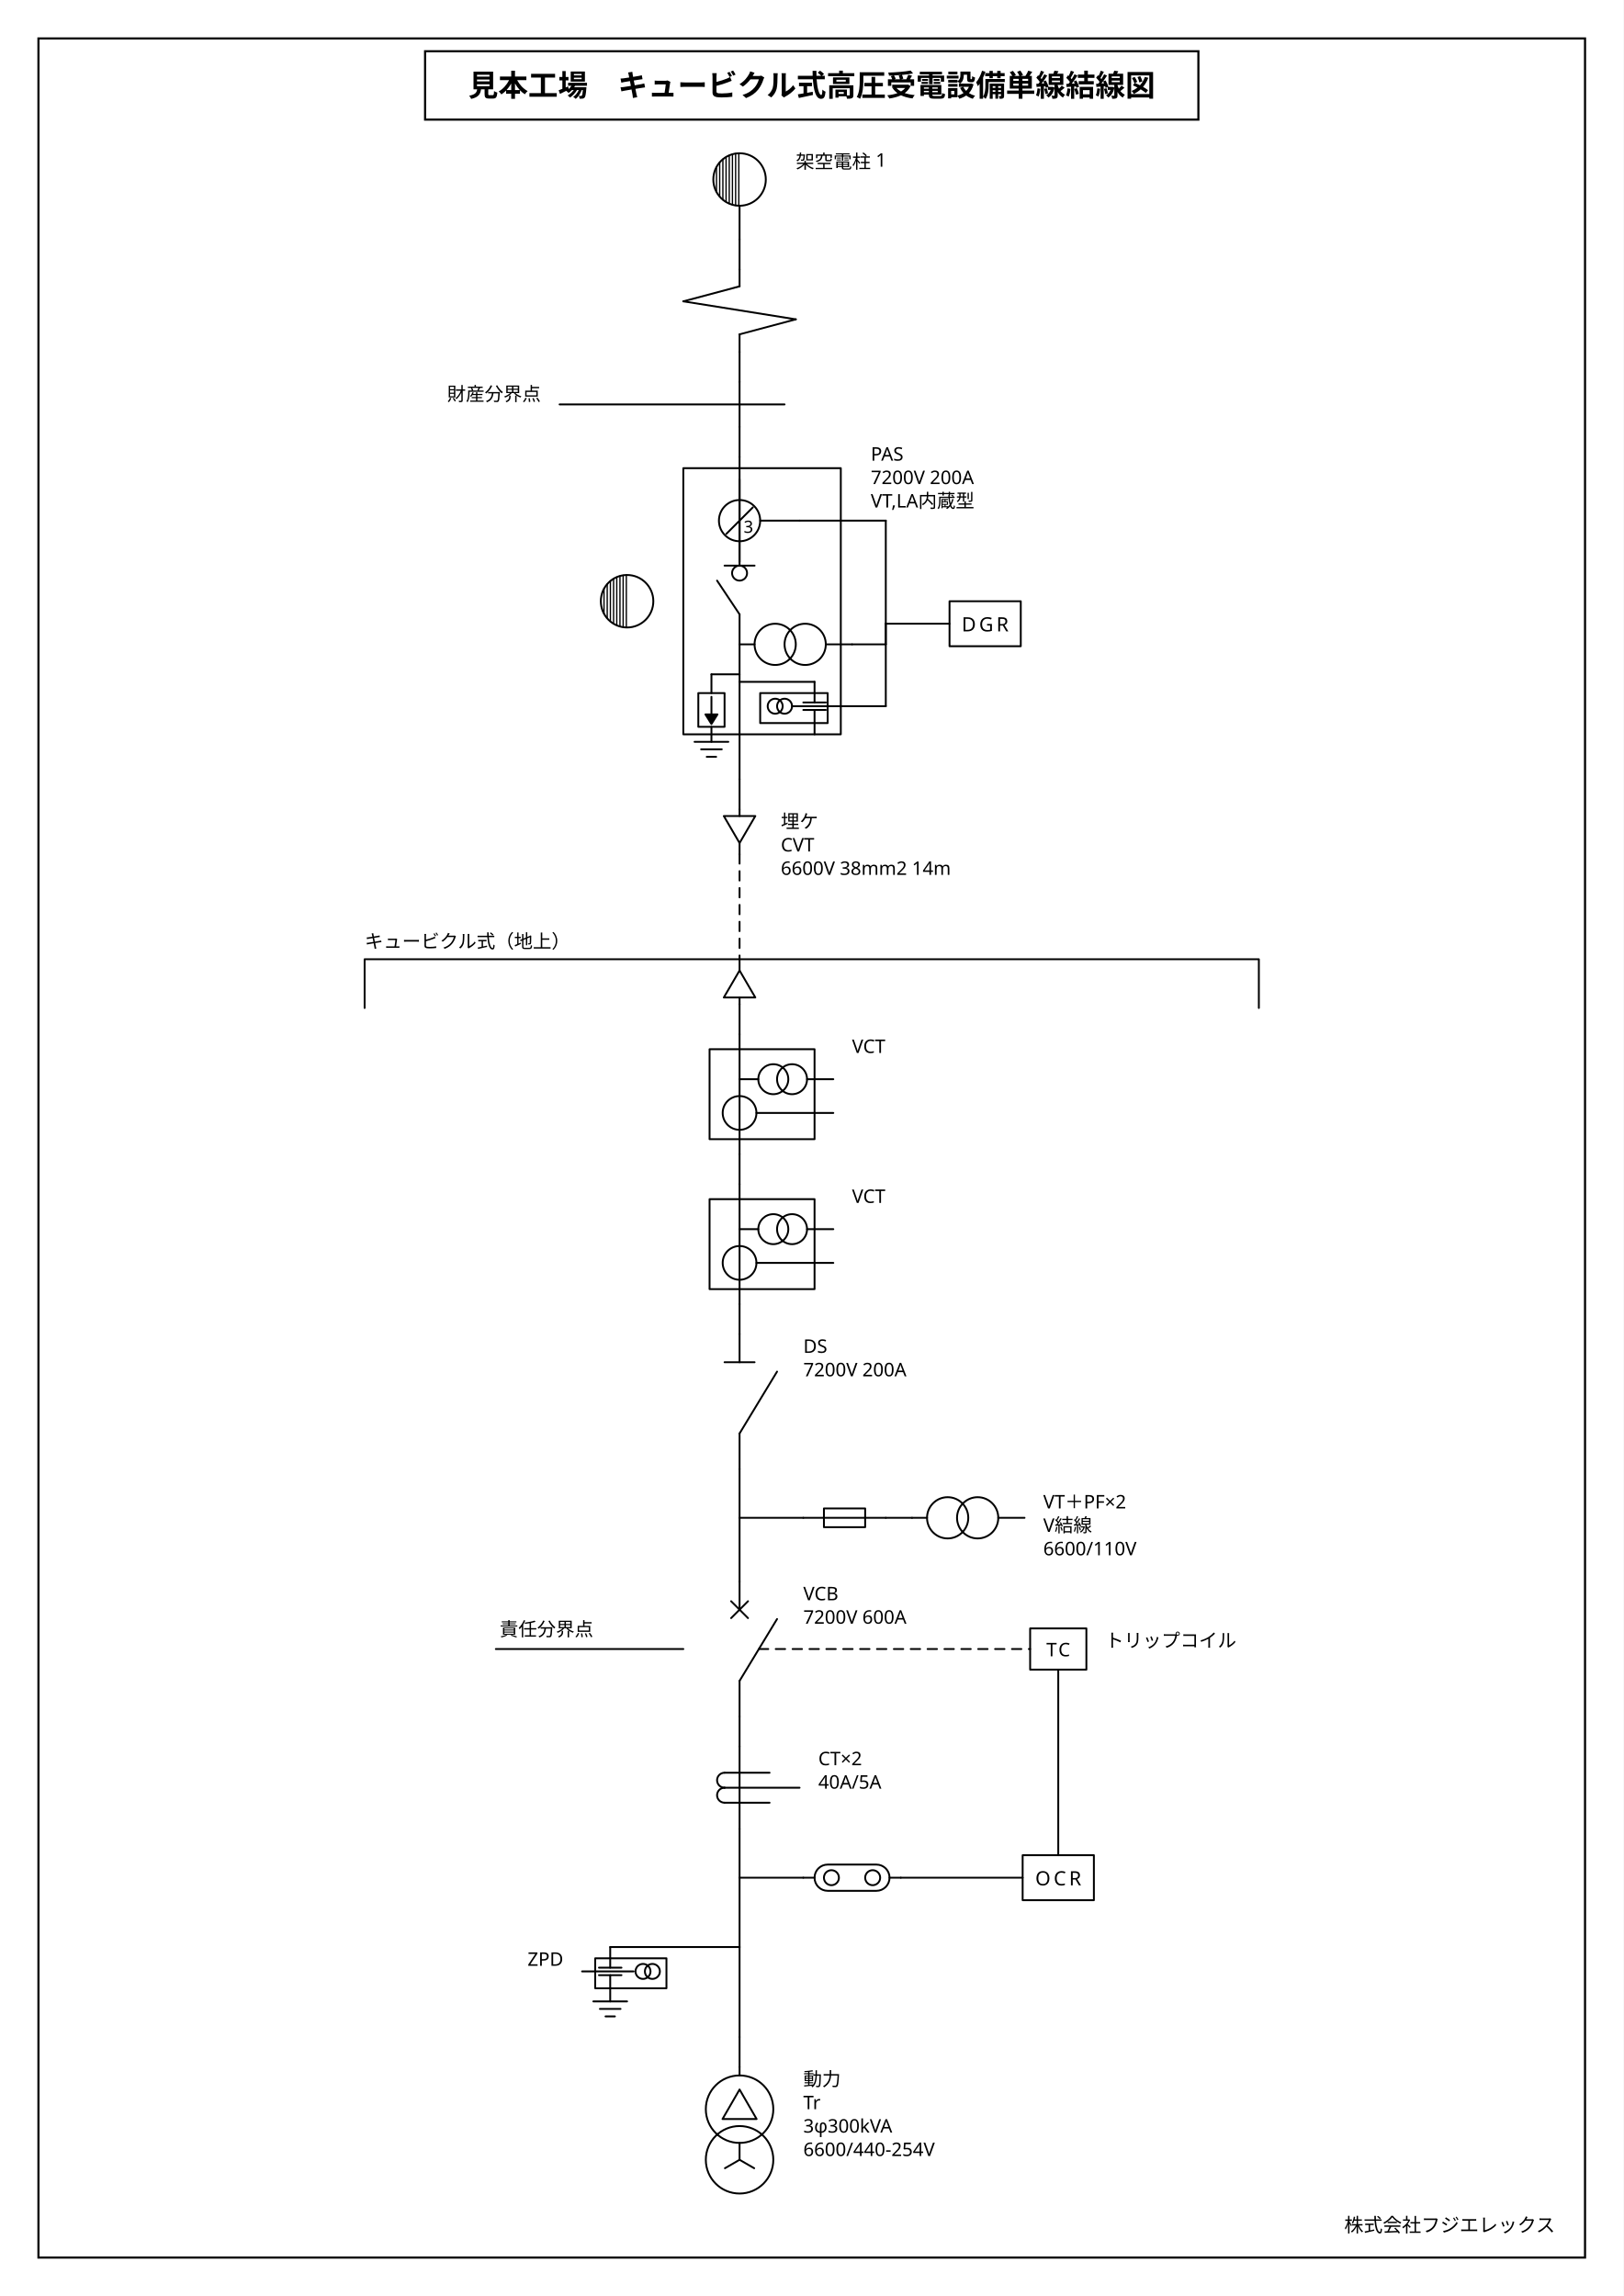
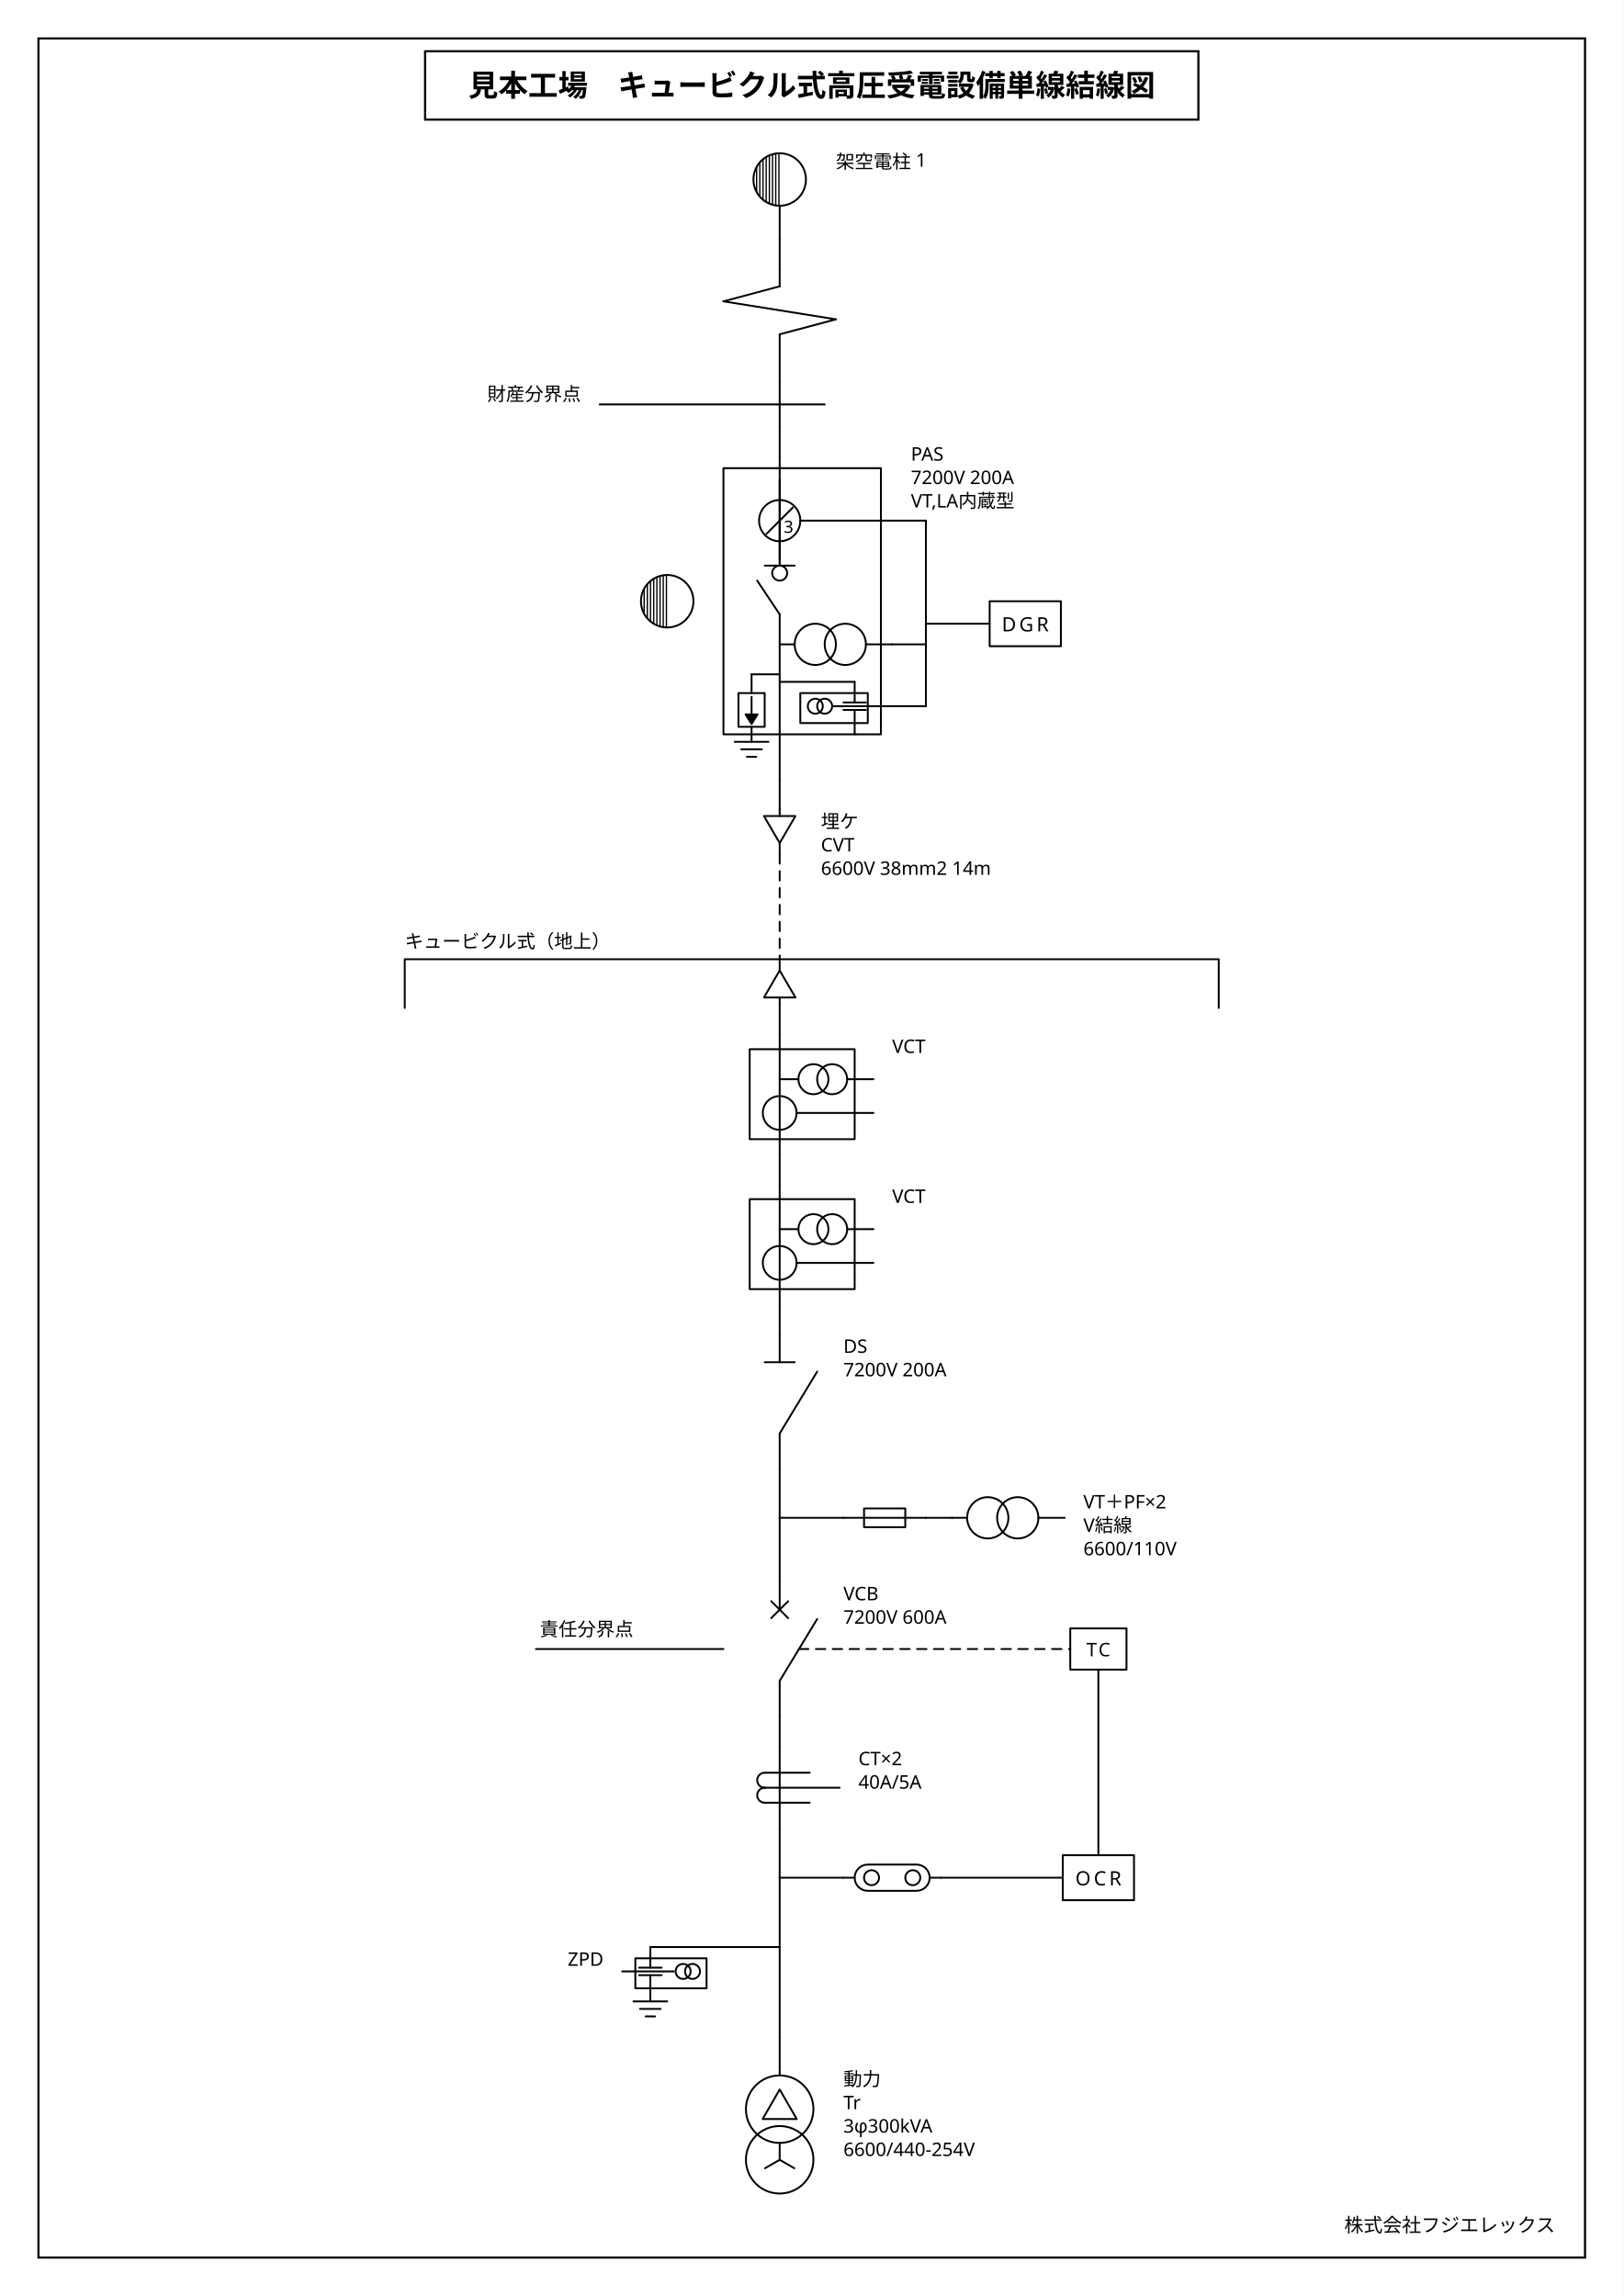
<svg xmlns="http://www.w3.org/2000/svg" viewBox="0 0 760 1075" width="760" height="1075">
  <rect x="0" y="0" width="760" height="1075" fill="#fff" />
  <g stroke="#000" fill="none">
    <rect x="18" y="18" width="724" height="1039" stroke-width="1" />
    <rect x="199" y="24" width="362" height="32" stroke-width="1" />
  </g>
  <text x="380" y="45" font-size="14" font-weight="700" text-anchor="middle" font-family="IPAGothic, 'IPAゴシック', 'Noto Sans JP', 'Hiragino Kaku Gothic ProN', 'Yu Gothic', sans-serif" fill="#000">見本工場　キュービクル式高圧受電設備単線結線図</text>
  <text x="728" y="1045" font-size="9" text-anchor="end" font-family="IPAGothic, 'IPAゴシック', 'Noto Sans JP', 'Hiragino Kaku Gothic ProN', 'Yu Gothic', sans-serif" fill="#000">株式会社フジエレックス</text>
-   <g transform="translate(346.21 70) scale(0.8776)">
+   <g transform="translate(364.99 70) scale(0.8776)">
    <g stroke="#000" fill="none" stroke-linecap="round" stroke-linejoin="round" color="#000">
-       <path d="M -200 432 L 277 432 M -200 432 L -200 458 M 277 432 L 277 458" fill="none" stroke-width="1" />
+       <path d="M -200 432 L 234.2 432 M -200 432 L -200 458 M 234.2 432 L 234.2 458" fill="none" stroke-width="1" />
      <text x="-200" y="426" font-size="10" font-family="IPAGothic, 'IPAゴシック', 'Noto Sans JP', 'Hiragino Kaku Gothic ProN', 'Yu Gothic', sans-serif" fill="currentColor" stroke="none">キュービクル式（地上）</text>
      <line x1="0" y1="48" x2="0" y2="64" stroke-width="1" />
      <line x1="0" y1="108" x2="0" y2="124" stroke-width="1" />
      <line x1="0" y1="148" x2="0" y2="164" stroke-width="1" />
      <line x1="0" y1="280" x2="-15" y2="280" stroke-width="1" />
      <line x1="0" y1="284" x2="40" y2="284" stroke-width="1" />
      <line x1="32" y1="198" x2="78" y2="198" stroke-width="1" />
      <line x1="78" y1="198" x2="78" y2="253" stroke-width="1" />
      <line x1="60" y1="264" x2="78" y2="264" stroke-width="1" />
      <line x1="78" y1="264" x2="78" y2="253" stroke-width="1" />
      <line x1="50" y1="297" x2="78" y2="297" stroke-width="1" />
      <line x1="78" y1="297" x2="78" y2="253" stroke-width="1" />
      <line x1="78" y1="253" x2="112" y2="253" stroke-width="1" />
      <line x1="0" y1="336" x2="0" y2="352" stroke-width="1" />
      <line x1="0" y1="376" x2="0" y2="432" stroke-width="1" stroke-dasharray="5 4" />
      <line x1="0" y1="456" x2="0" y2="472" stroke-width="1" />
      <line x1="0" y1="536" x2="0" y2="552" stroke-width="1" />
      <line x1="0" y1="616" x2="0" y2="632" stroke-width="1" />
      <line x1="0" y1="704" x2="0" y2="730" stroke-width="1" />
      <line x1="0" y1="730" x2="34" y2="730" stroke-width="1" />
      <line x1="78" y1="730" x2="92" y2="730" stroke-width="1" />
      <line x1="0" y1="730" x2="0" y2="764" stroke-width="1" />
      <line x1="0" y1="836" x2="0" y2="852" stroke-width="1" />
      <line x1="0" y1="896" x2="0" y2="922" stroke-width="1" />
      <line x1="0" y1="922" x2="34" y2="922" stroke-width="1" />
      <line x1="86" y1="922" x2="151" y2="922" stroke-width="1" />
      <line x1="10.303" y1="800" x2="155" y2="800" stroke-width="1" stroke-dasharray="5 4" />
      <line x1="170" y1="811" x2="170" y2="910" stroke-width="1" />
      <line x1="0" y1="922" x2="0" y2="959" stroke-width="1" />
      <line x1="0" y1="959" x2="-69" y2="959" stroke-width="1" />
      <line x1="0" y1="959" x2="0" y2="1007" stroke-width="1" />
      <line x1="0" y1="1007" x2="0" y2="1023" stroke-width="1" />
      <g transform="translate(-16 0)">
        <circle cx="16" cy="16" r="14" fill="none" stroke-width="1" />
        <line x1="3.7" y1="9.313" x2="3.7" y2="22.687" stroke-width="0.7" />
        <line x1="5.4" y1="6.855" x2="5.4" y2="25.145" stroke-width="0.7" />
        <line x1="7.1" y1="5.193" x2="7.1" y2="26.807" stroke-width="0.7" />
        <line x1="8.8" y1="3.993" x2="8.8" y2="28.007" stroke-width="0.7" />
        <line x1="10.5" y1="3.126" x2="10.5" y2="28.874" stroke-width="0.7" />
        <line x1="12.2" y1="2.526" x2="12.2" y2="29.474" stroke-width="0.7" />
        <line x1="13.9" y1="2.158" x2="13.9" y2="29.842" stroke-width="0.7" />
        <line x1="15.6" y1="2.006" x2="15.6" y2="29.994" stroke-width="0.7" />
        <line x1="16" y1="30" x2="16" y2="48" stroke-width="1" />
      </g>
      <text x="30" y="10" font-size="10" text-anchor="start" font-family="IPAGothic, 'IPAゴシック', 'Noto Sans JP', 'Hiragino Kaku Gothic ProN', 'Yu Gothic', sans-serif" fill="currentColor" stroke="none">
        <tspan x="30" dy="0">架空電柱 1</tspan>
      </text>
      <g transform="translate(-30 64)">
        <line x1="30" y1="0" x2="30" y2="9" stroke-width="1" />
        <line x1="30" y1="9" x2="0" y2="17" stroke-width="1" />
        <line x1="0" y1="17" x2="60" y2="26.6" stroke-width="1" />
        <line x1="60" y1="26.6" x2="30" y2="34.6" stroke-width="1" />
        <line x1="30" y1="34.6" x2="30" y2="44" stroke-width="1" />
      </g>
      <g transform="translate(-96 124)">
        <line x1="96" y1="0" x2="96" y2="24" stroke-width="1" />
        <line x1="0" y1="12" x2="120" y2="12" stroke-width="1" />
      </g>
      <text x="-106" y="134" font-size="10" text-anchor="end" font-family="IPAGothic, 'IPAゴシック', 'Noto Sans JP', 'Hiragino Kaku Gothic ProN', 'Yu Gothic', sans-serif" fill="currentColor" stroke="none">
        <tspan x="-106" dy="0">財産分界点</tspan>
      </text>
      <g transform="translate(-36 164)">
        <line x1="36" y1="0" x2="36" y2="6" stroke-width="1" />
        <rect x="6" y="6" width="84" height="142" fill="none" stroke-width="1" />
        <line x1="36" y1="6" x2="36" y2="58" stroke-width="1" />
        <line x1="28" y1="58" x2="44" y2="58" stroke-width="1" />
        <circle cx="36" cy="62" r="4" fill="none" stroke-width="1" />
        <line x1="36" y1="84" x2="24" y2="66" stroke-width="1" />
        <line x1="36" y1="84" x2="36" y2="172" stroke-width="1" />
      </g>
      <text x="70" y="166" font-size="10" text-anchor="start" font-family="IPAGothic, 'IPAゴシック', 'Noto Sans JP', 'Hiragino Kaku Gothic ProN', 'Yu Gothic', sans-serif" fill="currentColor" stroke="none">
        <tspan x="70" dy="0">PAS</tspan>
        <tspan x="70" dy="12.5">7200V 200A</tspan>
        <tspan x="70" dy="12.5">VT,LA内蔵型</tspan>
      </text>
      <g transform="translate(-76 225)">
        <circle cx="16" cy="16" r="14" fill="none" stroke-width="1" />
        <line x1="3.7" y1="9.313" x2="3.7" y2="22.687" stroke-width="0.7" />
        <line x1="5.4" y1="6.855" x2="5.4" y2="25.145" stroke-width="0.7" />
        <line x1="7.1" y1="5.193" x2="7.1" y2="26.807" stroke-width="0.7" />
        <line x1="8.8" y1="3.993" x2="8.8" y2="28.007" stroke-width="0.7" />
        <line x1="10.5" y1="3.126" x2="10.5" y2="28.874" stroke-width="0.7" />
        <line x1="12.2" y1="2.526" x2="12.2" y2="29.474" stroke-width="0.7" />
        <line x1="13.9" y1="2.158" x2="13.9" y2="29.842" stroke-width="0.7" />
        <line x1="15.6" y1="2.006" x2="15.6" y2="29.994" stroke-width="0.7" />
      </g>
      <g transform="translate(-20 176)">
        <line x1="20" y1="0" x2="20" y2="44" stroke-width="1" />
        <circle cx="20" cy="22" r="11" fill="none" stroke-width="1" />
        <line x1="12.929" y1="29.071" x2="27.071" y2="14.929" stroke-width="1" />
        <text x="24.75" y="25" font-size="9" text-anchor="middle" dominant-baseline="central" font-family="IPAGothic, 'IPAゴシック', 'Noto Sans JP', 'Hiragino Kaku Gothic ProN', 'Yu Gothic', sans-serif" fill="currentColor" stroke="none">3</text>
        <line x1="31" y1="22" x2="52" y2="22" stroke-width="1" />
      </g>
      <g transform="translate(0 249)">
        <line x1="0" y1="15" x2="8" y2="15" stroke-width="1" />
        <circle cx="19" cy="15" r="11" fill="none" stroke-width="1" />
        <circle cx="35" cy="15" r="11" fill="none" stroke-width="1" />
        <line x1="46" y1="15" x2="60" y2="15" stroke-width="1" />
      </g>
      <g transform="translate(-35 280)">
        <line x1="20" y1="0" x2="20" y2="10" stroke-width="1" />
        <rect x="13" y="10" width="14" height="18" fill="none" stroke-width="1" />
        <line x1="20" y1="12" x2="20" y2="23" stroke-width="1" />
        <polygon points="16.8,21.38 20,26.5 23.2,21.38" fill="currentColor" stroke-width="1" />
        <line x1="20" y1="28" x2="20" y2="36" stroke-width="1" />
        <line x1="11" y1="36" x2="29" y2="36" stroke-width="1" />
        <line x1="14.5" y1="40" x2="25.5" y2="40" stroke-width="1" />
        <line x1="17.5" y1="44" x2="22.5" y2="44" stroke-width="1" />
      </g>
      <g transform="translate(10 284)">
        <line x1="30" y1="0" x2="30" y2="11" stroke-width="1" />
        <rect x="1" y="6" width="36" height="16" fill="none" stroke-width="1" />
        <line x1="24" y1="11" x2="36" y2="11" stroke-width="1" />
        <line x1="24" y1="15" x2="36" y2="15" stroke-width="1" />
        <line x1="30" y1="15" x2="30" y2="28" stroke-width="1" />
        <line x1="18" y1="13" x2="40" y2="13" stroke-width="1" />
        <circle cx="9" cy="13" r="4" fill="none" stroke-width="1" />
        <circle cx="14" cy="13" r="4" fill="none" stroke-width="1" />
      </g>
      <g transform="translate(112 241)">
        <rect x="0" y="0" width="38" height="24" fill="none" stroke-width="1" />
        <text x="19" y="12" font-size="10.5" text-anchor="middle" dominant-baseline="central" font-family="IPAGothic, 'IPAゴシック', 'Noto Sans JP', 'Hiragino Kaku Gothic ProN', 'Yu Gothic', sans-serif" letter-spacing="1.6" fill="currentColor" stroke="none">DGR</text>
      </g>
      <g transform="translate(-12 352)">
        <line x1="12" y1="0" x2="12" y2="3.6" stroke-width="1" />
        <polygon points="3.6,3.6 20.4,3.6 12,18" fill="none" stroke-width="1" />
        <line x1="12" y1="18" x2="12" y2="24" stroke-width="1" />
      </g>
      <text x="22" y="362" font-size="10" text-anchor="start" font-family="IPAGothic, 'IPAゴシック', 'Noto Sans JP', 'Hiragino Kaku Gothic ProN', 'Yu Gothic', sans-serif" fill="currentColor" stroke="none">
        <tspan x="22" dy="0">埋ケ</tspan>
        <tspan x="22" dy="12.5">CVT</tspan>
        <tspan x="22" dy="12.5">6600V 38mm2 14m</tspan>
      </text>
      <g transform="translate(-12 432) rotate(180 12 12)">
        <line x1="12" y1="0" x2="12" y2="3.6" stroke-width="1" />
        <polygon points="3.6,3.6 20.4,3.6 12,18" fill="none" stroke-width="1" />
        <line x1="12" y1="18" x2="12" y2="24" stroke-width="1" />
      </g>
      <g transform="translate(-22 472)">
        <line x1="22" y1="0" x2="22" y2="64" stroke-width="1" />
        <rect x="6" y="8" width="56" height="48" fill="none" stroke-width="1" />
        <line x1="22" y1="24" x2="32" y2="24" stroke-width="1" />
        <circle cx="40" cy="24" r="8" fill="none" stroke-width="1" />
        <circle cx="50" cy="24" r="8" fill="none" stroke-width="1" />
        <line x1="58" y1="24" x2="72" y2="24" stroke-width="1" />
        <circle cx="22" cy="42" r="9" fill="none" stroke-width="1" />
        <line x1="31" y1="42" x2="72" y2="42" stroke-width="1" />
      </g>
      <text x="60" y="482" font-size="10" text-anchor="start" font-family="IPAGothic, 'IPAゴシック', 'Noto Sans JP', 'Hiragino Kaku Gothic ProN', 'Yu Gothic', sans-serif" fill="currentColor" stroke="none">
        <tspan x="60" dy="0">VCT</tspan>
      </text>
      <g transform="translate(-22 552)">
        <line x1="22" y1="0" x2="22" y2="64" stroke-width="1" />
        <rect x="6" y="8" width="56" height="48" fill="none" stroke-width="1" />
        <line x1="22" y1="24" x2="32" y2="24" stroke-width="1" />
        <circle cx="40" cy="24" r="8" fill="none" stroke-width="1" />
        <circle cx="50" cy="24" r="8" fill="none" stroke-width="1" />
        <line x1="58" y1="24" x2="72" y2="24" stroke-width="1" />
        <circle cx="22" cy="42" r="9" fill="none" stroke-width="1" />
        <line x1="31" y1="42" x2="72" y2="42" stroke-width="1" />
      </g>
      <text x="60" y="562" font-size="10" text-anchor="start" font-family="IPAGothic, 'IPAゴシック', 'Noto Sans JP', 'Hiragino Kaku Gothic ProN', 'Yu Gothic', sans-serif" fill="currentColor" stroke="none">
        <tspan x="60" dy="0">VCT</tspan>
      </text>
      <g transform="translate(-24 632)">
        <line x1="24" y1="0" x2="24" y2="15" stroke-width="1" />
        <line x1="16" y1="15" x2="32" y2="15" stroke-width="1" />
        <line x1="24" y1="53" x2="44" y2="20" stroke-width="1" />
        <line x1="24" y1="53" x2="24" y2="72" stroke-width="1" />
      </g>
      <text x="34" y="642" font-size="10" text-anchor="start" font-family="IPAGothic, 'IPAゴシック', 'Noto Sans JP', 'Hiragino Kaku Gothic ProN', 'Yu Gothic', sans-serif" fill="currentColor" stroke="none">
        <tspan x="34" dy="0">DS</tspan>
        <tspan x="34" dy="12.5">7200V 200A</tspan>
      </text>
      <g transform="translate(36 708) rotate(-90 20 22)">
        <line x1="20" y1="0" x2="20" y2="44" stroke-width="1" />
        <rect x="15" y="11" width="10" height="22" fill="none" stroke-width="1" />
      </g>
      <g transform="translate(92 715)">
        <line x1="0" y1="15" x2="8" y2="15" stroke-width="1" />
        <circle cx="19" cy="15" r="11" fill="none" stroke-width="1" />
        <circle cx="35" cy="15" r="11" fill="none" stroke-width="1" />
        <line x1="46" y1="15" x2="60" y2="15" stroke-width="1" />
      </g>
      <text x="162" y="725" font-size="10" text-anchor="start" font-family="IPAGothic, 'IPAゴシック', 'Noto Sans JP', 'Hiragino Kaku Gothic ProN', 'Yu Gothic', sans-serif" fill="currentColor" stroke="none">
        <tspan x="162" dy="0">VT＋PF×2</tspan>
        <tspan x="162" dy="12.5">V結線</tspan>
        <tspan x="162" dy="12.5">6600/110V</tspan>
      </text>
      <g transform="translate(-24 764)">
        <line x1="24" y1="0" x2="24" y2="15" stroke-width="1" />
        <line x1="19.5" y1="10.5" x2="28.5" y2="19.5" stroke-width="1" />
        <line x1="28.5" y1="10.5" x2="19.5" y2="19.5" stroke-width="1" />
        <line x1="24" y1="53" x2="44" y2="20" stroke-width="1" />
        <line x1="24" y1="53" x2="24" y2="72" stroke-width="1" />
      </g>
      <text x="34" y="774" font-size="10" text-anchor="start" font-family="IPAGothic, 'IPAゴシック', 'Noto Sans JP', 'Hiragino Kaku Gothic ProN', 'Yu Gothic', sans-serif" fill="currentColor" stroke="none">
        <tspan x="34" dy="0">VCB</tspan>
        <tspan x="34" dy="12.5">7200V 600A</tspan>
      </text>
      <g transform="translate(-130 799)">
        <line x1="0" y1="1" x2="100" y2="1" stroke-width="1" />
      </g>
      <text x="-128" y="793" font-size="10" text-anchor="start" font-family="IPAGothic, 'IPAゴシック', 'Noto Sans JP', 'Hiragino Kaku Gothic ProN', 'Yu Gothic', sans-serif" fill="currentColor" stroke="none">
        <tspan x="-128" dy="0">責任分界点</tspan>
      </text>
      <g transform="translate(-24 852)">
        <line x1="24" y1="0" x2="24" y2="44" stroke-width="1" />
        <line x1="16" y1="14" x2="40" y2="14" stroke-width="1" />
        <line x1="16" y1="30" x2="40" y2="30" stroke-width="1" />
        <line x1="16" y1="22" x2="56" y2="22" stroke-width="1" />
        <path d="M 16 14 A 4 4 0 0 0 16 22" fill="none" stroke-width="1" />
        <path d="M 16 22 A 4 4 0 0 0 16 30" fill="none" stroke-width="1" />
      </g>
      <text x="42" y="862" font-size="10" text-anchor="start" font-family="IPAGothic, 'IPAゴシック', 'Noto Sans JP', 'Hiragino Kaku Gothic ProN', 'Yu Gothic', sans-serif" fill="currentColor" stroke="none">
        <tspan x="42" dy="0">CT×2</tspan>
        <tspan x="42" dy="12.5">40A/5A</tspan>
      </text>
      <g transform="translate(34 911)">
        <line x1="0" y1="11" x2="6" y2="11" stroke-width="1" />
        <rect x="6" y="4" width="40" height="14" rx="7" fill="none" stroke-width="1" />
        <circle cx="15" cy="11" r="4" fill="none" stroke-width="1" />
        <circle cx="37" cy="11" r="4" fill="none" stroke-width="1" />
        <line x1="46" y1="11" x2="52" y2="11" stroke-width="1" />
      </g>
      <g transform="translate(151 910)">
        <rect x="0" y="0" width="38" height="24" fill="none" stroke-width="1" />
        <text x="19" y="12" font-size="10.5" text-anchor="middle" dominant-baseline="central" font-family="IPAGothic, 'IPAゴシック', 'Noto Sans JP', 'Hiragino Kaku Gothic ProN', 'Yu Gothic', sans-serif" letter-spacing="1.6" fill="currentColor" stroke="none">OCR</text>
      </g>
      <g transform="translate(155 789)">
        <rect x="0" y="0" width="30" height="22" fill="none" stroke-width="1" />
        <text x="15" y="11" font-size="10" text-anchor="middle" dominant-baseline="central" font-family="IPAGothic, 'IPAゴシック', 'Noto Sans JP', 'Hiragino Kaku Gothic ProN', 'Yu Gothic', sans-serif" letter-spacing="1" fill="currentColor" stroke="none">TC</text>
      </g>
-       <text x="195" y="799" font-size="10" text-anchor="start" font-family="IPAGothic, 'IPAゴシック', 'Noto Sans JP', 'Hiragino Kaku Gothic ProN', 'Yu Gothic', sans-serif" fill="currentColor" stroke="none">
-         <tspan x="195" dy="0">トリップコイル</tspan>
-       </text>
      <g transform="translate(-84 959)">
        <line x1="15" y1="0" x2="15" y2="11" stroke-width="1" />
        <rect x="7" y="6" width="38" height="16" fill="none" stroke-width="1" />
        <line x1="9" y1="11" x2="21" y2="11" stroke-width="1" />
        <line x1="9" y1="15" x2="21" y2="15" stroke-width="1" />
        <line x1="15" y1="15" x2="15" y2="29" stroke-width="1" />
        <line x1="6" y1="29" x2="24" y2="29" stroke-width="1" />
        <line x1="9.5" y1="33" x2="20.5" y2="33" stroke-width="1" />
        <line x1="12.5" y1="37" x2="17.5" y2="37" stroke-width="1" />
        <line x1="0" y1="13" x2="27.5" y2="13" stroke-width="1" />
        <circle cx="32.5" cy="13" r="4" fill="none" stroke-width="1" />
        <circle cx="37.5" cy="13" r="4" fill="none" stroke-width="1" />
      </g>
      <text x="-94" y="969" font-size="10" text-anchor="end" font-family="IPAGothic, 'IPAゴシック', 'Noto Sans JP', 'Hiragino Kaku Gothic ProN', 'Yu Gothic', sans-serif" fill="currentColor" stroke="none">
        <tspan x="-94" dy="0">ZPD</tspan>
      </text>
      <g transform="translate(-24 1023)">
        <line x1="24" y1="0" x2="24" y2="4.5" stroke-width="1" />
        <circle cx="24" cy="22.5" r="18" fill="none" stroke-width="1" />
        <circle cx="24" cy="49.5" r="18" fill="none" stroke-width="1" />
        <polygon points="24,12 33.093,27.75 14.907,27.75" fill="none" stroke-width="1" />
        <line x1="24" y1="49.5" x2="24" y2="40.5" stroke-width="1" />
        <line x1="24" y1="49.5" x2="31.794" y2="54" stroke-width="1" />
        <line x1="24" y1="49.5" x2="16.206" y2="54" stroke-width="1" />
      </g>
      <text x="34" y="1033" font-size="10" text-anchor="start" font-family="IPAGothic, 'IPAゴシック', 'Noto Sans JP', 'Hiragino Kaku Gothic ProN', 'Yu Gothic', sans-serif" fill="currentColor" stroke="none">
        <tspan x="34" dy="0">動力</tspan>
        <tspan x="34" dy="12.5">Tr</tspan>
        <tspan x="34" dy="12.5">3φ300kVA</tspan>
        <tspan x="34" dy="12.5">6600/440-254V</tspan>
      </text>
    </g>
  </g>
</svg>
